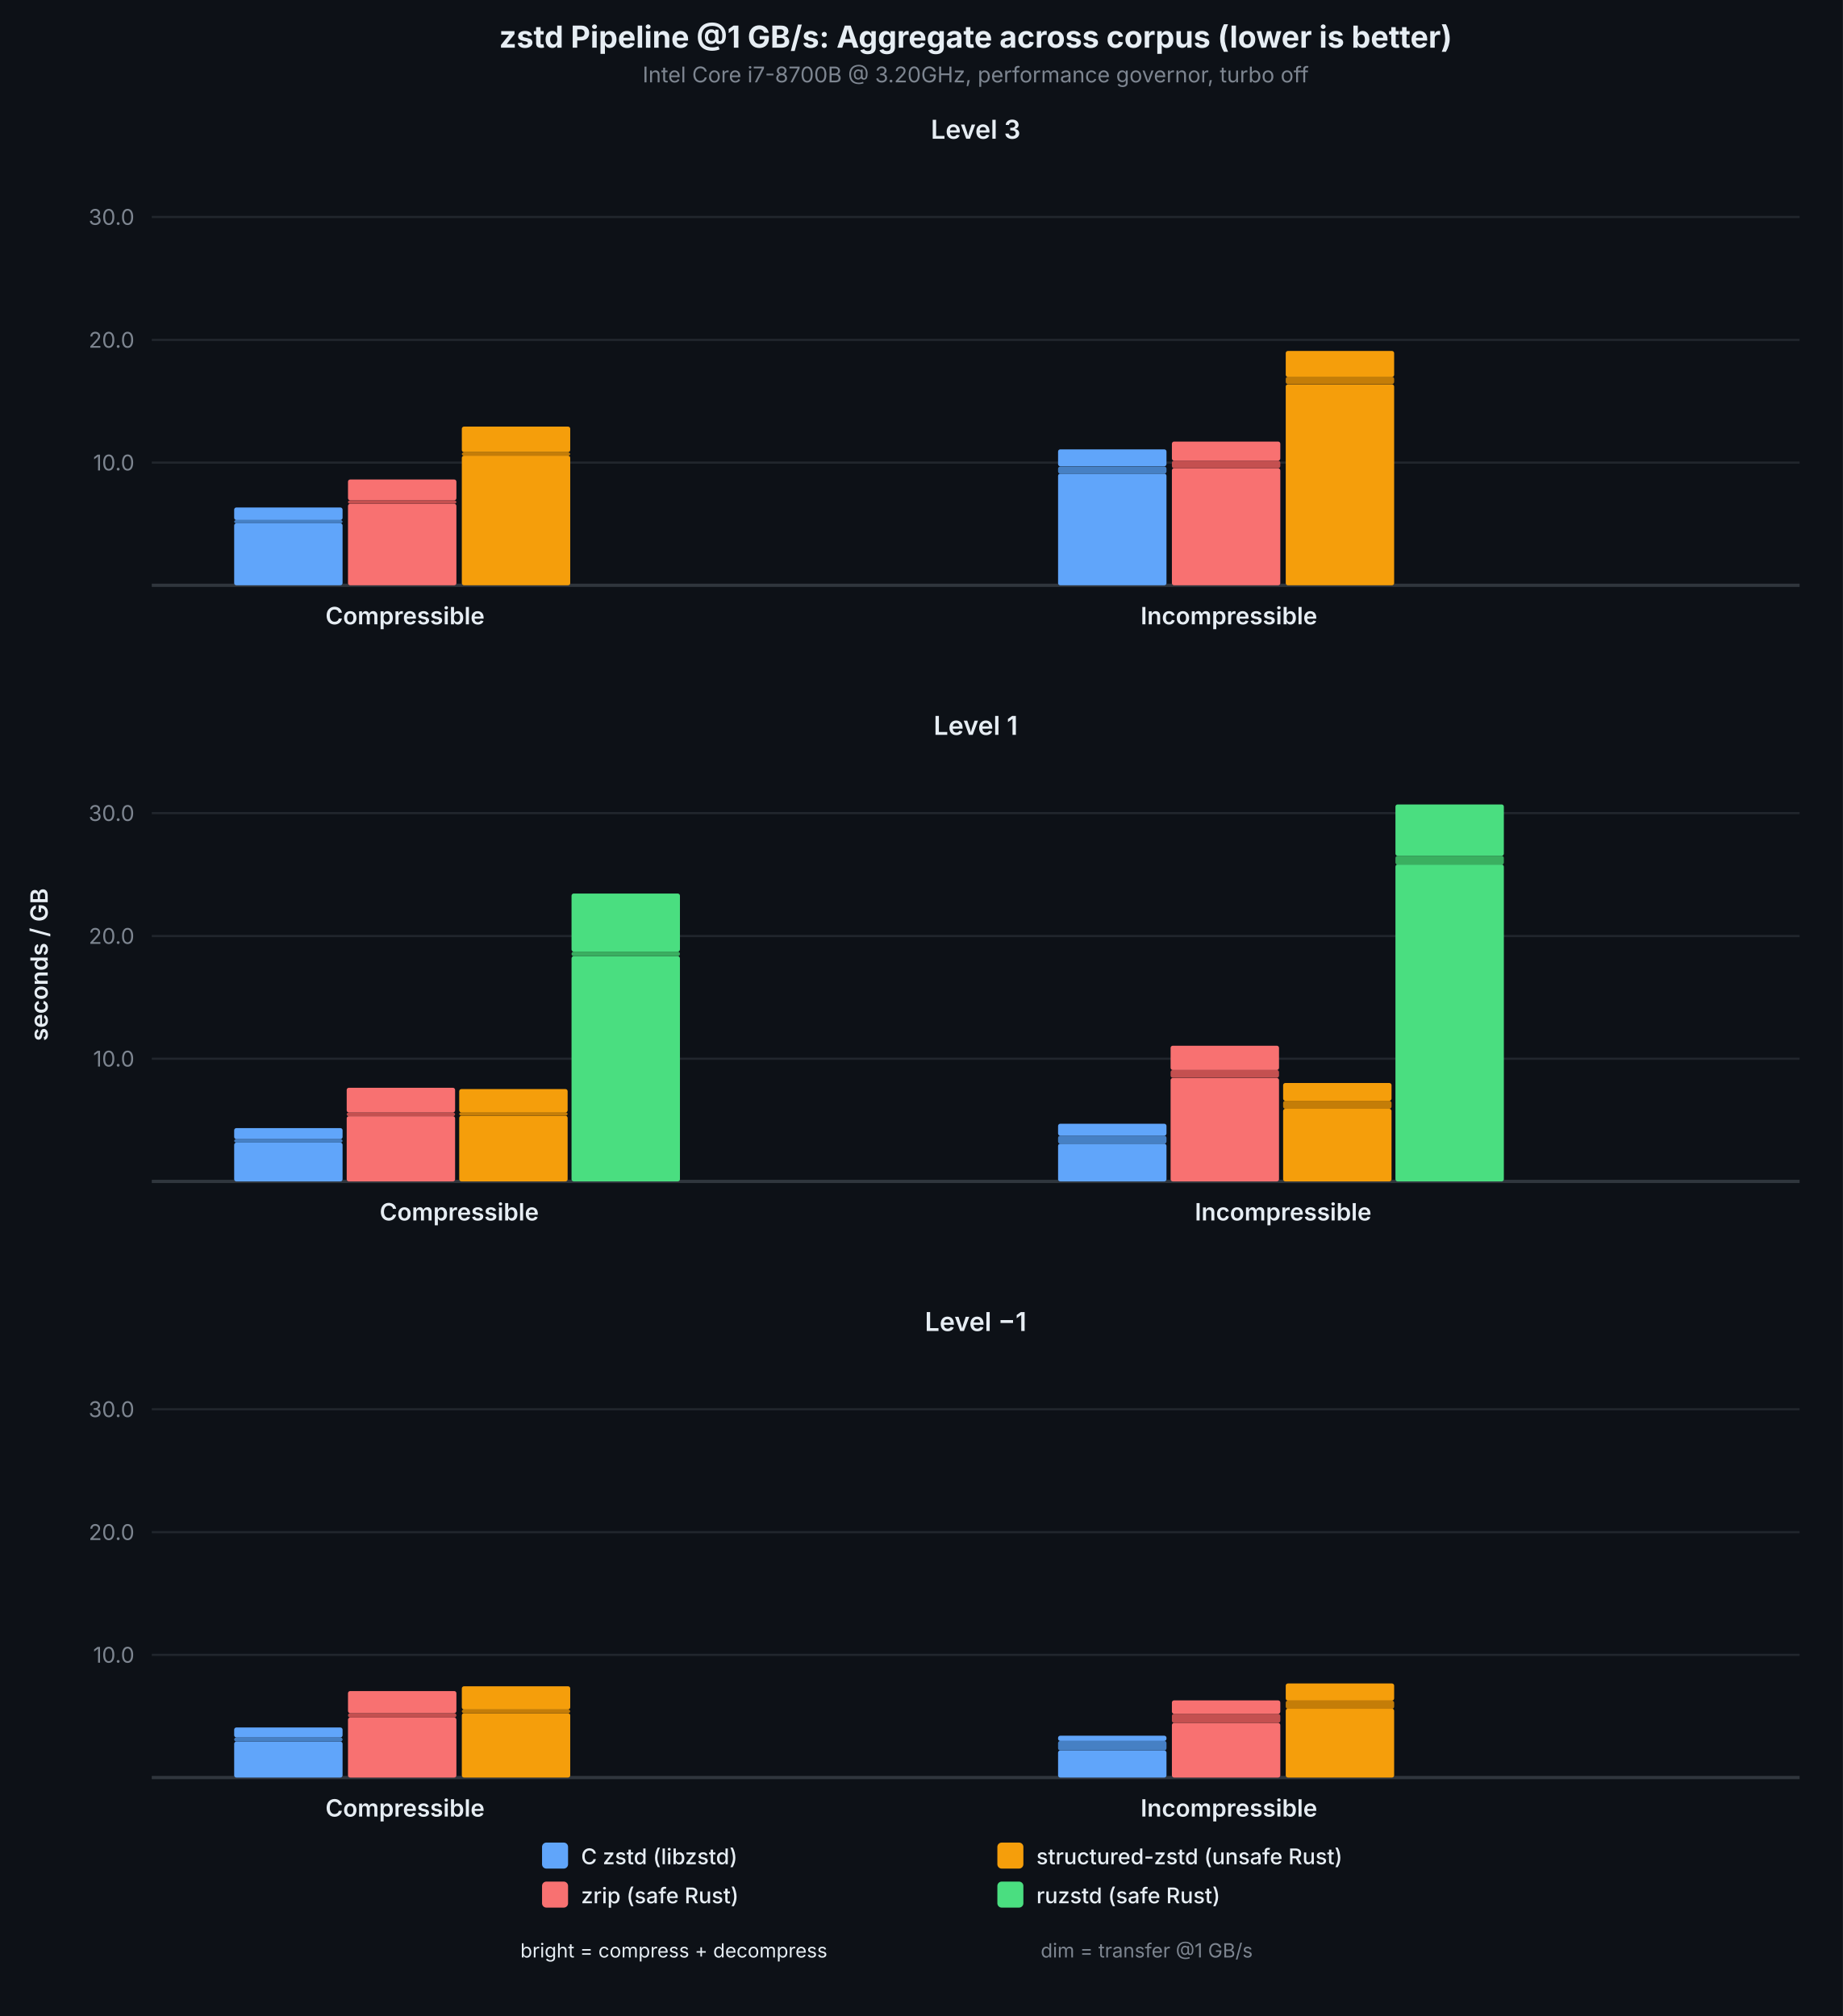
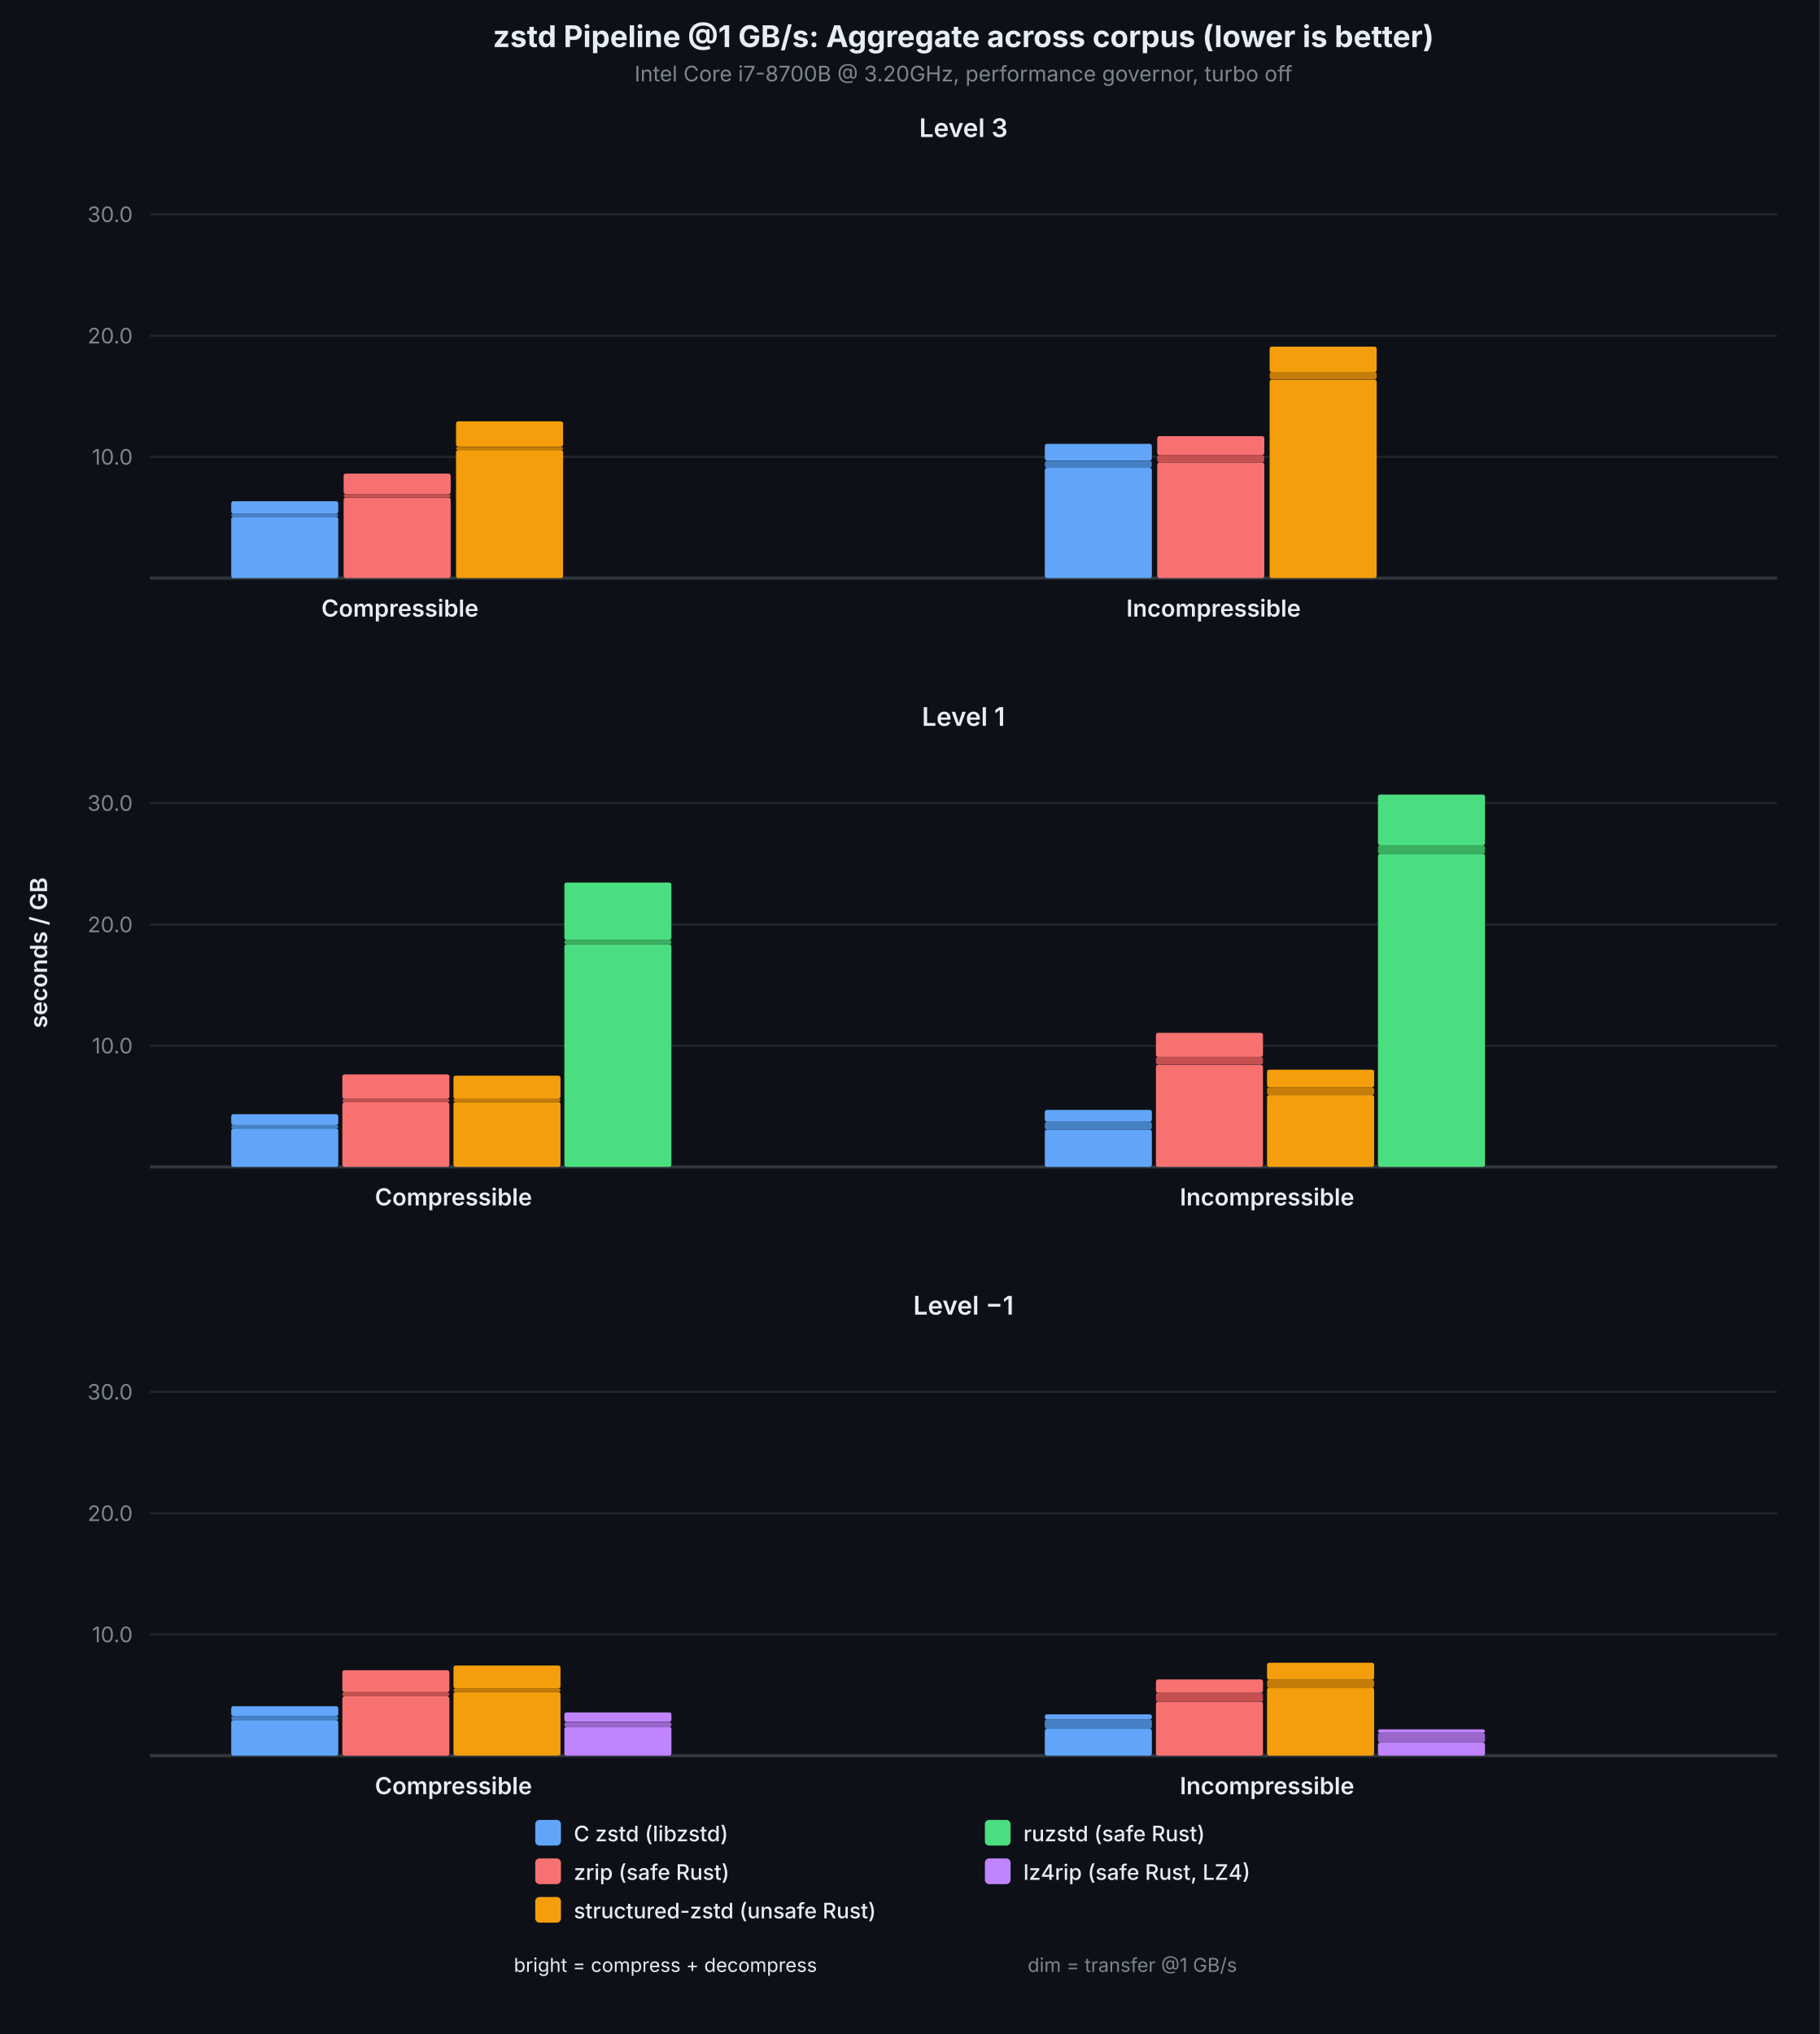
- <svg xmlns="http://www.w3.org/2000/svg" viewBox="0 0 850 930" font-family="system-ui, -apple-system, sans-serif">
-   <rect width="850" height="930" fill="#0d1117" />
+ <svg xmlns="http://www.w3.org/2000/svg" viewBox="0 0 850 950" font-family="system-ui, -apple-system, sans-serif">
+   <rect width="850" height="950" fill="#0d1117" />
  <text x="450.0" y="22" text-anchor="middle" fill="#e6edf3" font-size="14" font-weight="700">zstd Pipeline @1 GB/s: Aggregate across corpus (lower is better)</text>
  <text x="450.0" y="38" text-anchor="middle" fill="#7d8590" font-size="10">Intel Core i7-8700B @ 3.20GHz, performance governor, turbo off</text>
  <text x="22" y="445.0" text-anchor="middle" fill="#e6edf3" font-size="11" font-weight="600" transform="rotate(-90,22,445.0)">seconds / GB</text>
  <text x="450.0" y="64" text-anchor="middle" fill="#e6edf3" font-size="12" font-weight="600">Level 3</text>
  <line x1="70" y1="213.4" x2="830" y2="213.4" stroke="#21262d" stroke-width="1" />
  <text x="62" y="213.4" text-anchor="end" dominant-baseline="middle" fill="#7d8590" font-size="10">10.0</text>
  <line x1="70" y1="156.8" x2="830" y2="156.8" stroke="#21262d" stroke-width="1" />
  <text x="62" y="156.8" text-anchor="end" dominant-baseline="middle" fill="#7d8590" font-size="10">20.0</text>
  <line x1="70" y1="100.1" x2="830" y2="100.1" stroke="#21262d" stroke-width="1" />
  <text x="62" y="100.1" text-anchor="end" dominant-baseline="middle" fill="#7d8590" font-size="10">30.0</text>
  <line x1="70" y1="270" x2="830" y2="270" stroke="#30363d" stroke-width="1.5" />
  <rect x="108.0" y="241.4" width="50.0" height="28.6" fill="#60a5fa" rx="1" />
  <rect x="108.0" y="239.9" width="50.0" height="1.5" fill="#4680c4" rx="1" />
  <rect x="108.0" y="234.1" width="50.0" height="5.8" fill="#60a5fa" rx="1" />
  <rect x="160.5" y="232.4" width="50.0" height="37.6" fill="#f87171" rx="1" />
  <rect x="160.5" y="230.8" width="50.0" height="1.6" fill="#c45050" rx="1" />
  <rect x="160.5" y="221.2" width="50.0" height="9.6" fill="#f87171" rx="1" />
  <rect x="213.0" y="210.2" width="50.0" height="59.8" fill="#f59e0b" rx="1" />
  <rect x="213.0" y="208.7" width="50.0" height="1.5" fill="#c47d08" rx="1" />
  <rect x="213.0" y="196.8" width="50.0" height="11.8" fill="#f59e0b" rx="1" />
  <text x="186.8" y="288" text-anchor="middle" fill="#e6edf3" font-size="11" font-weight="600">Compressible</text>
  <rect x="488.0" y="218.5" width="50.0" height="51.5" fill="#60a5fa" rx="1" />
  <rect x="488.0" y="215.2" width="50.0" height="3.3" fill="#4680c4" rx="1" />
  <rect x="488.0" y="207.3" width="50.0" height="7.8" fill="#60a5fa" rx="1" />
  <rect x="540.5" y="216.0" width="50.0" height="54.0" fill="#f87171" rx="1" />
  <rect x="540.5" y="212.5" width="50.0" height="3.5" fill="#c45050" rx="1" />
  <rect x="540.5" y="203.7" width="50.0" height="8.8" fill="#f87171" rx="1" />
  <rect x="593.0" y="177.3" width="50.0" height="92.7" fill="#f59e0b" rx="1" />
  <rect x="593.0" y="173.8" width="50.0" height="3.4" fill="#c47d08" rx="1" />
  <rect x="593.0" y="161.9" width="50.0" height="12.0" fill="#f59e0b" rx="1" />
  <text x="566.8" y="288" text-anchor="middle" fill="#e6edf3" font-size="11" font-weight="600">Incompressible</text>
  <text x="450.0" y="339" text-anchor="middle" fill="#e6edf3" font-size="12" font-weight="600">Level 1</text>
  <line x1="70" y1="488.4" x2="830" y2="488.4" stroke="#21262d" stroke-width="1" />
  <text x="62" y="488.4" text-anchor="end" dominant-baseline="middle" fill="#7d8590" font-size="10">10.0</text>
  <line x1="70" y1="431.8" x2="830" y2="431.8" stroke="#21262d" stroke-width="1" />
  <text x="62" y="431.8" text-anchor="end" dominant-baseline="middle" fill="#7d8590" font-size="10">20.0</text>
  <line x1="70" y1="375.1" x2="830" y2="375.1" stroke="#21262d" stroke-width="1" />
  <text x="62" y="375.1" text-anchor="end" dominant-baseline="middle" fill="#7d8590" font-size="10">30.0</text>
  <line x1="70" y1="545" x2="830" y2="545" stroke="#30363d" stroke-width="1.5" />
  <rect x="108.0" y="527.1" width="50.0" height="17.9" fill="#60a5fa" rx="1" />
  <rect x="108.0" y="525.5" width="50.0" height="1.6" fill="#4680c4" rx="1" />
  <rect x="108.0" y="520.4" width="50.0" height="5.1" fill="#60a5fa" rx="1" />
  <rect x="159.9" y="514.9" width="50.0" height="30.1" fill="#f87171" rx="1" />
  <rect x="159.9" y="513.2" width="50.0" height="1.7" fill="#c45050" rx="1" />
  <rect x="159.9" y="501.8" width="50.0" height="11.4" fill="#f87171" rx="1" />
  <rect x="211.8" y="514.7" width="50.0" height="30.3" fill="#f59e0b" rx="1" />
  <rect x="211.8" y="513.1" width="50.0" height="1.6" fill="#c47d08" rx="1" />
  <rect x="211.8" y="502.4" width="50.0" height="10.8" fill="#f59e0b" rx="1" />
  <rect x="263.6" y="441.1" width="50.0" height="103.9" fill="#4ade80" rx="1" />
  <rect x="263.6" y="439.0" width="50.0" height="2.1" fill="#3aaf60" rx="1" />
  <rect x="263.6" y="412.2" width="50.0" height="26.8" fill="#4ade80" rx="1" />
  <text x="211.8" y="563" text-anchor="middle" fill="#e6edf3" font-size="11" font-weight="600">Compressible</text>
  <rect x="488.0" y="527.6" width="50.0" height="17.4" fill="#60a5fa" rx="1" />
  <rect x="488.0" y="523.9" width="50.0" height="3.7" fill="#4680c4" rx="1" />
  <rect x="488.0" y="518.4" width="50.0" height="5.5" fill="#60a5fa" rx="1" />
  <rect x="539.9" y="497.3" width="50.0" height="47.7" fill="#f87171" rx="1" />
  <rect x="539.9" y="493.6" width="50.0" height="3.6" fill="#c45050" rx="1" />
  <rect x="539.9" y="482.4" width="50.0" height="11.2" fill="#f87171" rx="1" />
  <rect x="591.8" y="511.5" width="50.0" height="33.5" fill="#f59e0b" rx="1" />
  <rect x="591.8" y="507.8" width="50.0" height="3.7" fill="#c47d08" rx="1" />
  <rect x="591.8" y="499.6" width="50.0" height="8.2" fill="#f59e0b" rx="1" />
  <rect x="643.6" y="398.8" width="50.0" height="146.2" fill="#4ade80" rx="1" />
  <rect x="643.6" y="394.8" width="50.0" height="4.1" fill="#3aaf60" rx="1" />
  <rect x="643.6" y="371.1" width="50.0" height="23.7" fill="#4ade80" rx="1" />
  <text x="591.8" y="563" text-anchor="middle" fill="#e6edf3" font-size="11" font-weight="600">Incompressible</text>
  <text x="450.0" y="614" text-anchor="middle" fill="#e6edf3" font-size="12" font-weight="600">Level −1</text>
  <line x1="70" y1="763.4" x2="830" y2="763.4" stroke="#21262d" stroke-width="1" />
  <text x="62" y="763.4" text-anchor="end" dominant-baseline="middle" fill="#7d8590" font-size="10">10.0</text>
  <line x1="70" y1="706.8" x2="830" y2="706.8" stroke="#21262d" stroke-width="1" />
  <text x="62" y="706.8" text-anchor="end" dominant-baseline="middle" fill="#7d8590" font-size="10">20.0</text>
  <line x1="70" y1="650.1" x2="830" y2="650.1" stroke="#21262d" stroke-width="1" />
  <text x="62" y="650.1" text-anchor="end" dominant-baseline="middle" fill="#7d8590" font-size="10">30.0</text>
  <line x1="70" y1="820" x2="830" y2="820" stroke="#30363d" stroke-width="1.5" />
  <rect x="108.0" y="803.4" width="50.0" height="16.6" fill="#60a5fa" rx="1" />
  <rect x="108.0" y="801.5" width="50.0" height="1.9" fill="#4680c4" rx="1" />
  <rect x="108.0" y="796.9" width="50.0" height="4.6" fill="#60a5fa" rx="1" />
-   <rect x="160.5" y="792.3" width="50.0" height="27.7" fill="#f87171" rx="1" />
-   <rect x="160.5" y="790.3" width="50.0" height="2.0" fill="#c45050" rx="1" />
-   <rect x="160.5" y="780.1" width="50.0" height="10.2" fill="#f87171" rx="1" />
-   <rect x="213.0" y="790.3" width="50.0" height="29.7" fill="#f59e0b" rx="1" />
-   <rect x="213.0" y="788.6" width="50.0" height="1.7" fill="#c47d08" rx="1" />
-   <rect x="213.0" y="777.9" width="50.0" height="10.7" fill="#f59e0b" rx="1" />
-   <text x="186.8" y="838" text-anchor="middle" fill="#e6edf3" font-size="11" font-weight="600">Compressible</text>
+   <rect x="159.9" y="792.3" width="50.0" height="27.7" fill="#f87171" rx="1" />
+   <rect x="159.9" y="790.3" width="50.0" height="2.0" fill="#c45050" rx="1" />
+   <rect x="159.9" y="780.1" width="50.0" height="10.2" fill="#f87171" rx="1" />
+   <rect x="211.8" y="790.3" width="50.0" height="29.7" fill="#f59e0b" rx="1" />
+   <rect x="211.8" y="788.6" width="50.0" height="1.7" fill="#c47d08" rx="1" />
+   <rect x="211.8" y="777.9" width="50.0" height="10.7" fill="#f59e0b" rx="1" />
+   <rect x="263.6" y="806.6" width="50.0" height="13.4" fill="#c084fc" rx="1" />
+   <rect x="263.6" y="804.3" width="50.0" height="2.4" fill="#9966cc" rx="1" />
+   <rect x="263.6" y="799.8" width="50.0" height="4.4" fill="#c084fc" rx="1" />
+   <text x="211.8" y="838" text-anchor="middle" fill="#e6edf3" font-size="11" font-weight="600">Compressible</text>
  <rect x="488.0" y="807.5" width="50.0" height="12.5" fill="#60a5fa" rx="1" />
  <rect x="488.0" y="803.1" width="50.0" height="4.4" fill="#4680c4" rx="1" />
  <rect x="488.0" y="800.7" width="50.0" height="2.4" fill="#60a5fa" rx="1" />
-   <rect x="540.5" y="794.8" width="50.0" height="25.2" fill="#f87171" rx="1" />
-   <rect x="540.5" y="790.6" width="50.0" height="4.2" fill="#c45050" rx="1" />
-   <rect x="540.5" y="784.4" width="50.0" height="6.2" fill="#f87171" rx="1" />
-   <rect x="593.0" y="788.2" width="50.0" height="31.8" fill="#f59e0b" rx="1" />
-   <rect x="593.0" y="784.5" width="50.0" height="3.8" fill="#c47d08" rx="1" />
-   <rect x="593.0" y="776.6" width="50.0" height="7.9" fill="#f59e0b" rx="1" />
-   <text x="566.8" y="838" text-anchor="middle" fill="#e6edf3" font-size="11" font-weight="600">Incompressible</text>
+   <rect x="539.9" y="794.8" width="50.0" height="25.2" fill="#f87171" rx="1" />
+   <rect x="539.9" y="790.6" width="50.0" height="4.2" fill="#c45050" rx="1" />
+   <rect x="539.9" y="784.4" width="50.0" height="6.2" fill="#f87171" rx="1" />
+   <rect x="591.8" y="788.2" width="50.0" height="31.8" fill="#f59e0b" rx="1" />
+   <rect x="591.8" y="784.5" width="50.0" height="3.8" fill="#c47d08" rx="1" />
+   <rect x="591.8" y="776.6" width="50.0" height="7.9" fill="#f59e0b" rx="1" />
+   <rect x="643.6" y="813.9" width="50.0" height="6.1" fill="#c084fc" rx="1" />
+   <rect x="643.6" y="809.3" width="50.0" height="4.6" fill="#9966cc" rx="1" />
+   <rect x="643.6" y="807.7" width="50.0" height="1.6" fill="#c084fc" rx="1" />
+   <text x="591.8" y="838" text-anchor="middle" fill="#e6edf3" font-size="11" font-weight="600">Incompressible</text>
  <rect x="250" y="850" width="12" height="12" fill="#60a5fa" rx="2" />
  <text x="268" y="860" fill="#e6edf3" font-size="10" font-weight="500">C zstd (libzstd)</text>
  <rect x="250" y="868" width="12" height="12" fill="#f87171" rx="2" />
  <text x="268" y="878" fill="#e6edf3" font-size="10" font-weight="500">zrip (safe Rust)</text>
-   <rect x="460" y="850" width="12" height="12" fill="#f59e0b" rx="2" />
-   <text x="478" y="860" fill="#e6edf3" font-size="10" font-weight="500">structured-zstd (unsafe Rust)</text>
-   <rect x="460" y="868" width="12" height="12" fill="#4ade80" rx="2" />
-   <text x="478" y="878" fill="#e6edf3" font-size="10" font-weight="500">ruzstd (safe Rust)</text>
-   <text x="240" y="903" fill="#e6edf3" font-size="9">bright = compress + decompress</text>
-   <text x="480" y="903" fill="#7d8590" font-size="9">dim = transfer @1 GB/s</text>
+   <rect x="250" y="886" width="12" height="12" fill="#f59e0b" rx="2" />
+   <text x="268" y="896" fill="#e6edf3" font-size="10" font-weight="500">structured-zstd (unsafe Rust)</text>
+   <rect x="460" y="850" width="12" height="12" fill="#4ade80" rx="2" />
+   <text x="478" y="860" fill="#e6edf3" font-size="10" font-weight="500">ruzstd (safe Rust)</text>
+   <rect x="460" y="868" width="12" height="12" fill="#c084fc" rx="2" />
+   <text x="478" y="878" fill="#e6edf3" font-size="10" font-weight="500">lz4rip (safe Rust, LZ4)</text>
+   <text x="240" y="921" fill="#e6edf3" font-size="9">bright = compress + decompress</text>
+   <text x="480" y="921" fill="#7d8590" font-size="9">dim = transfer @1 GB/s</text>
</svg>
